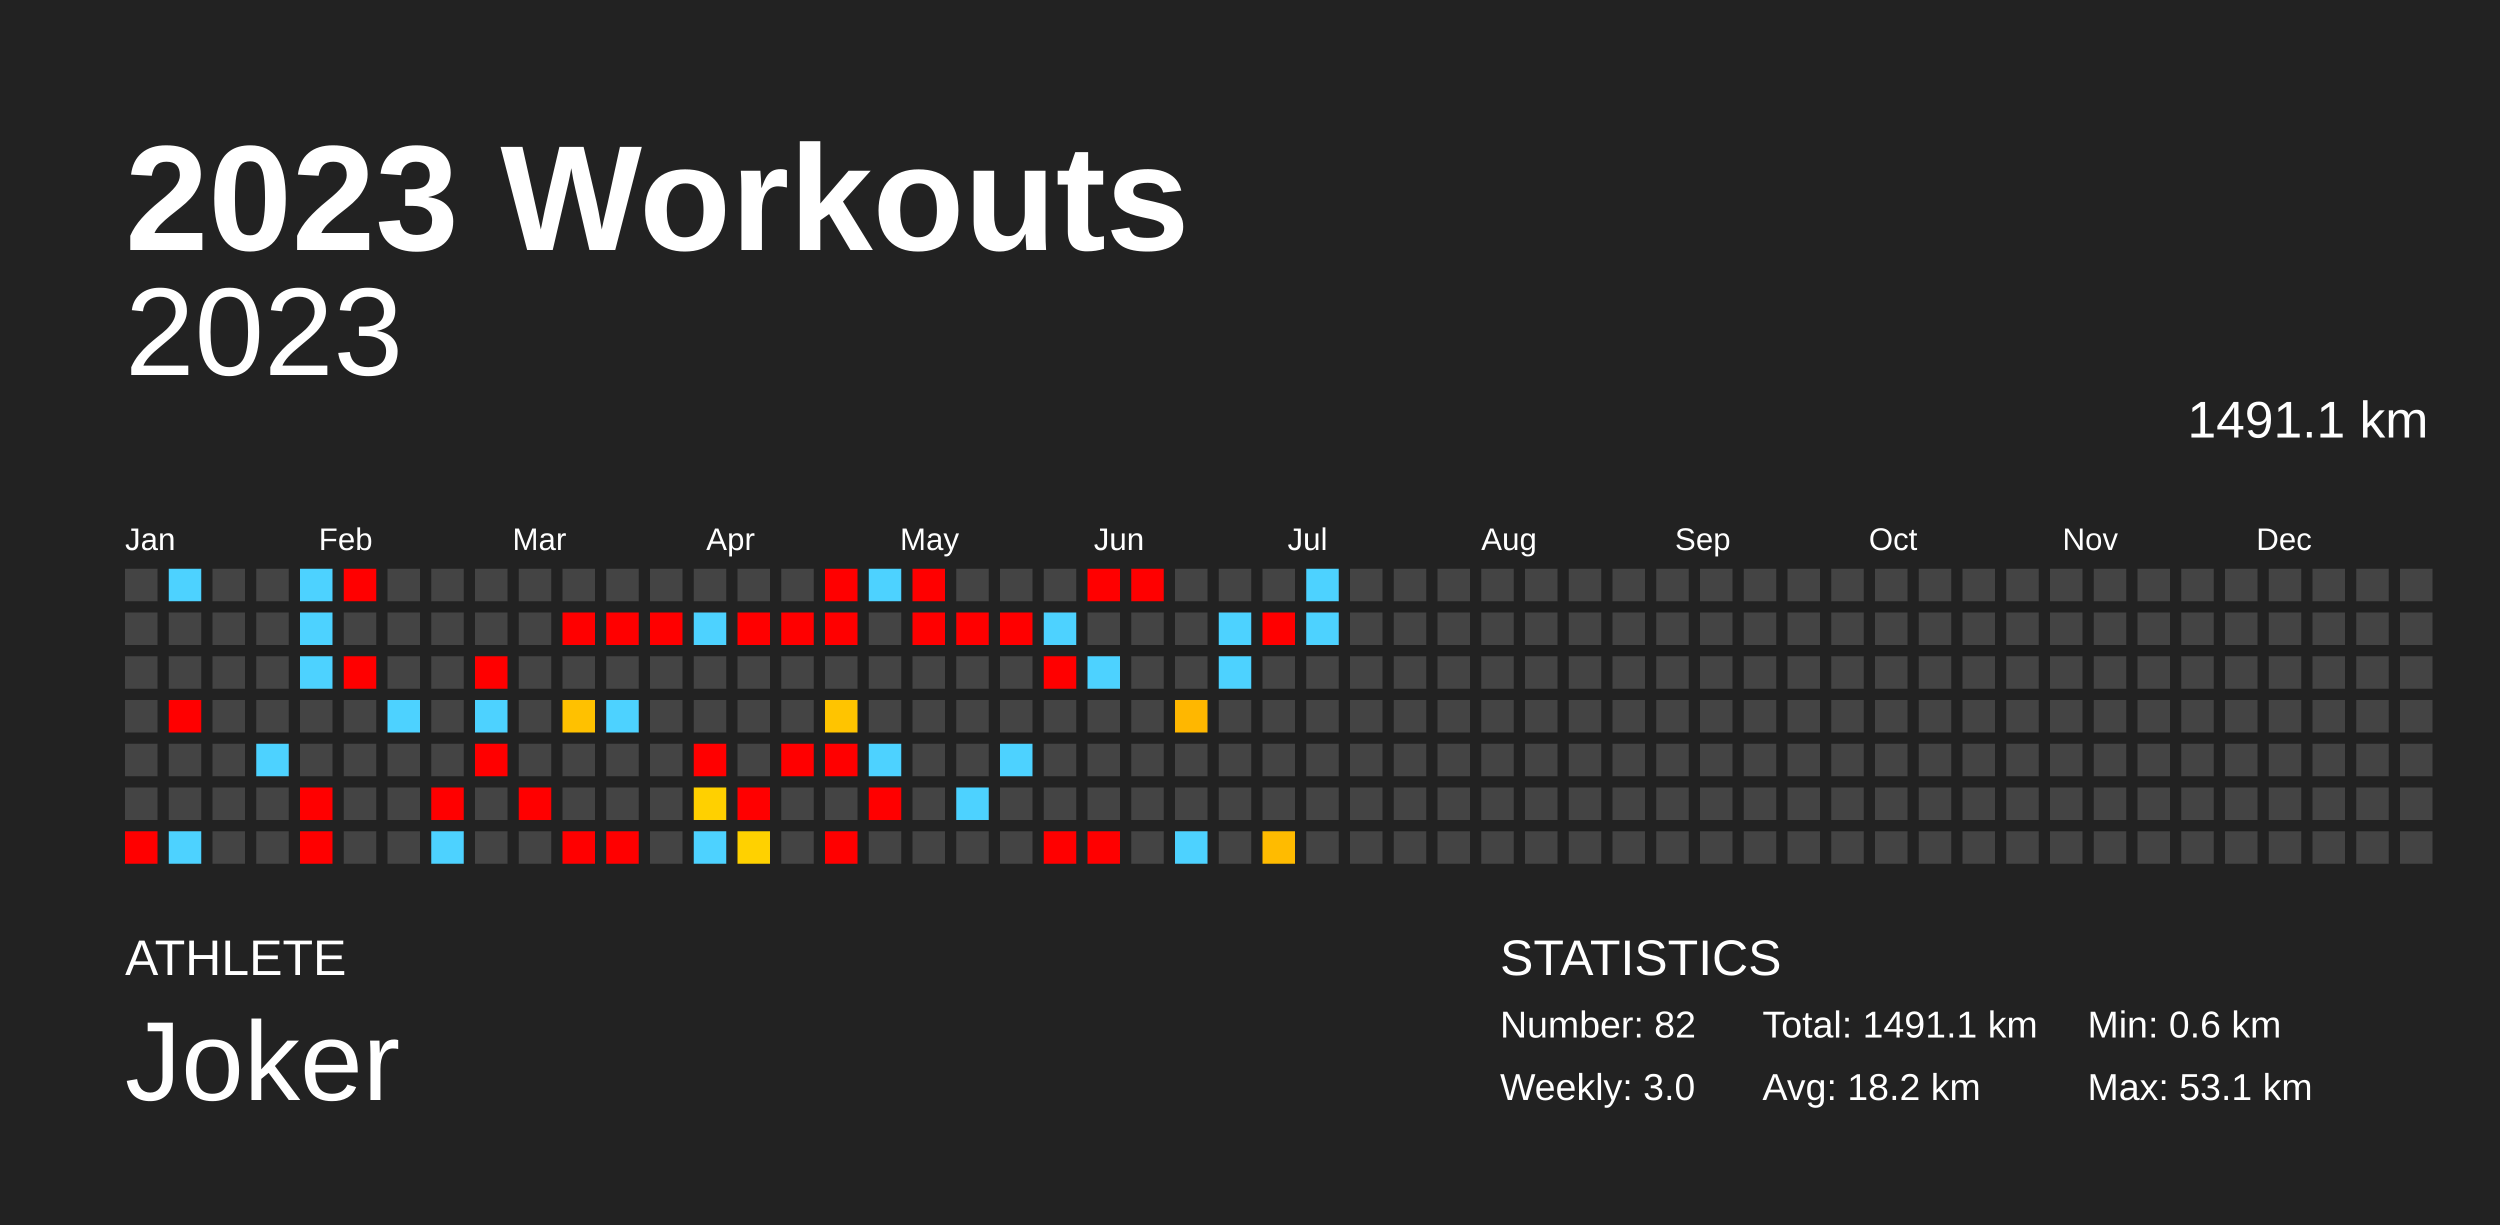
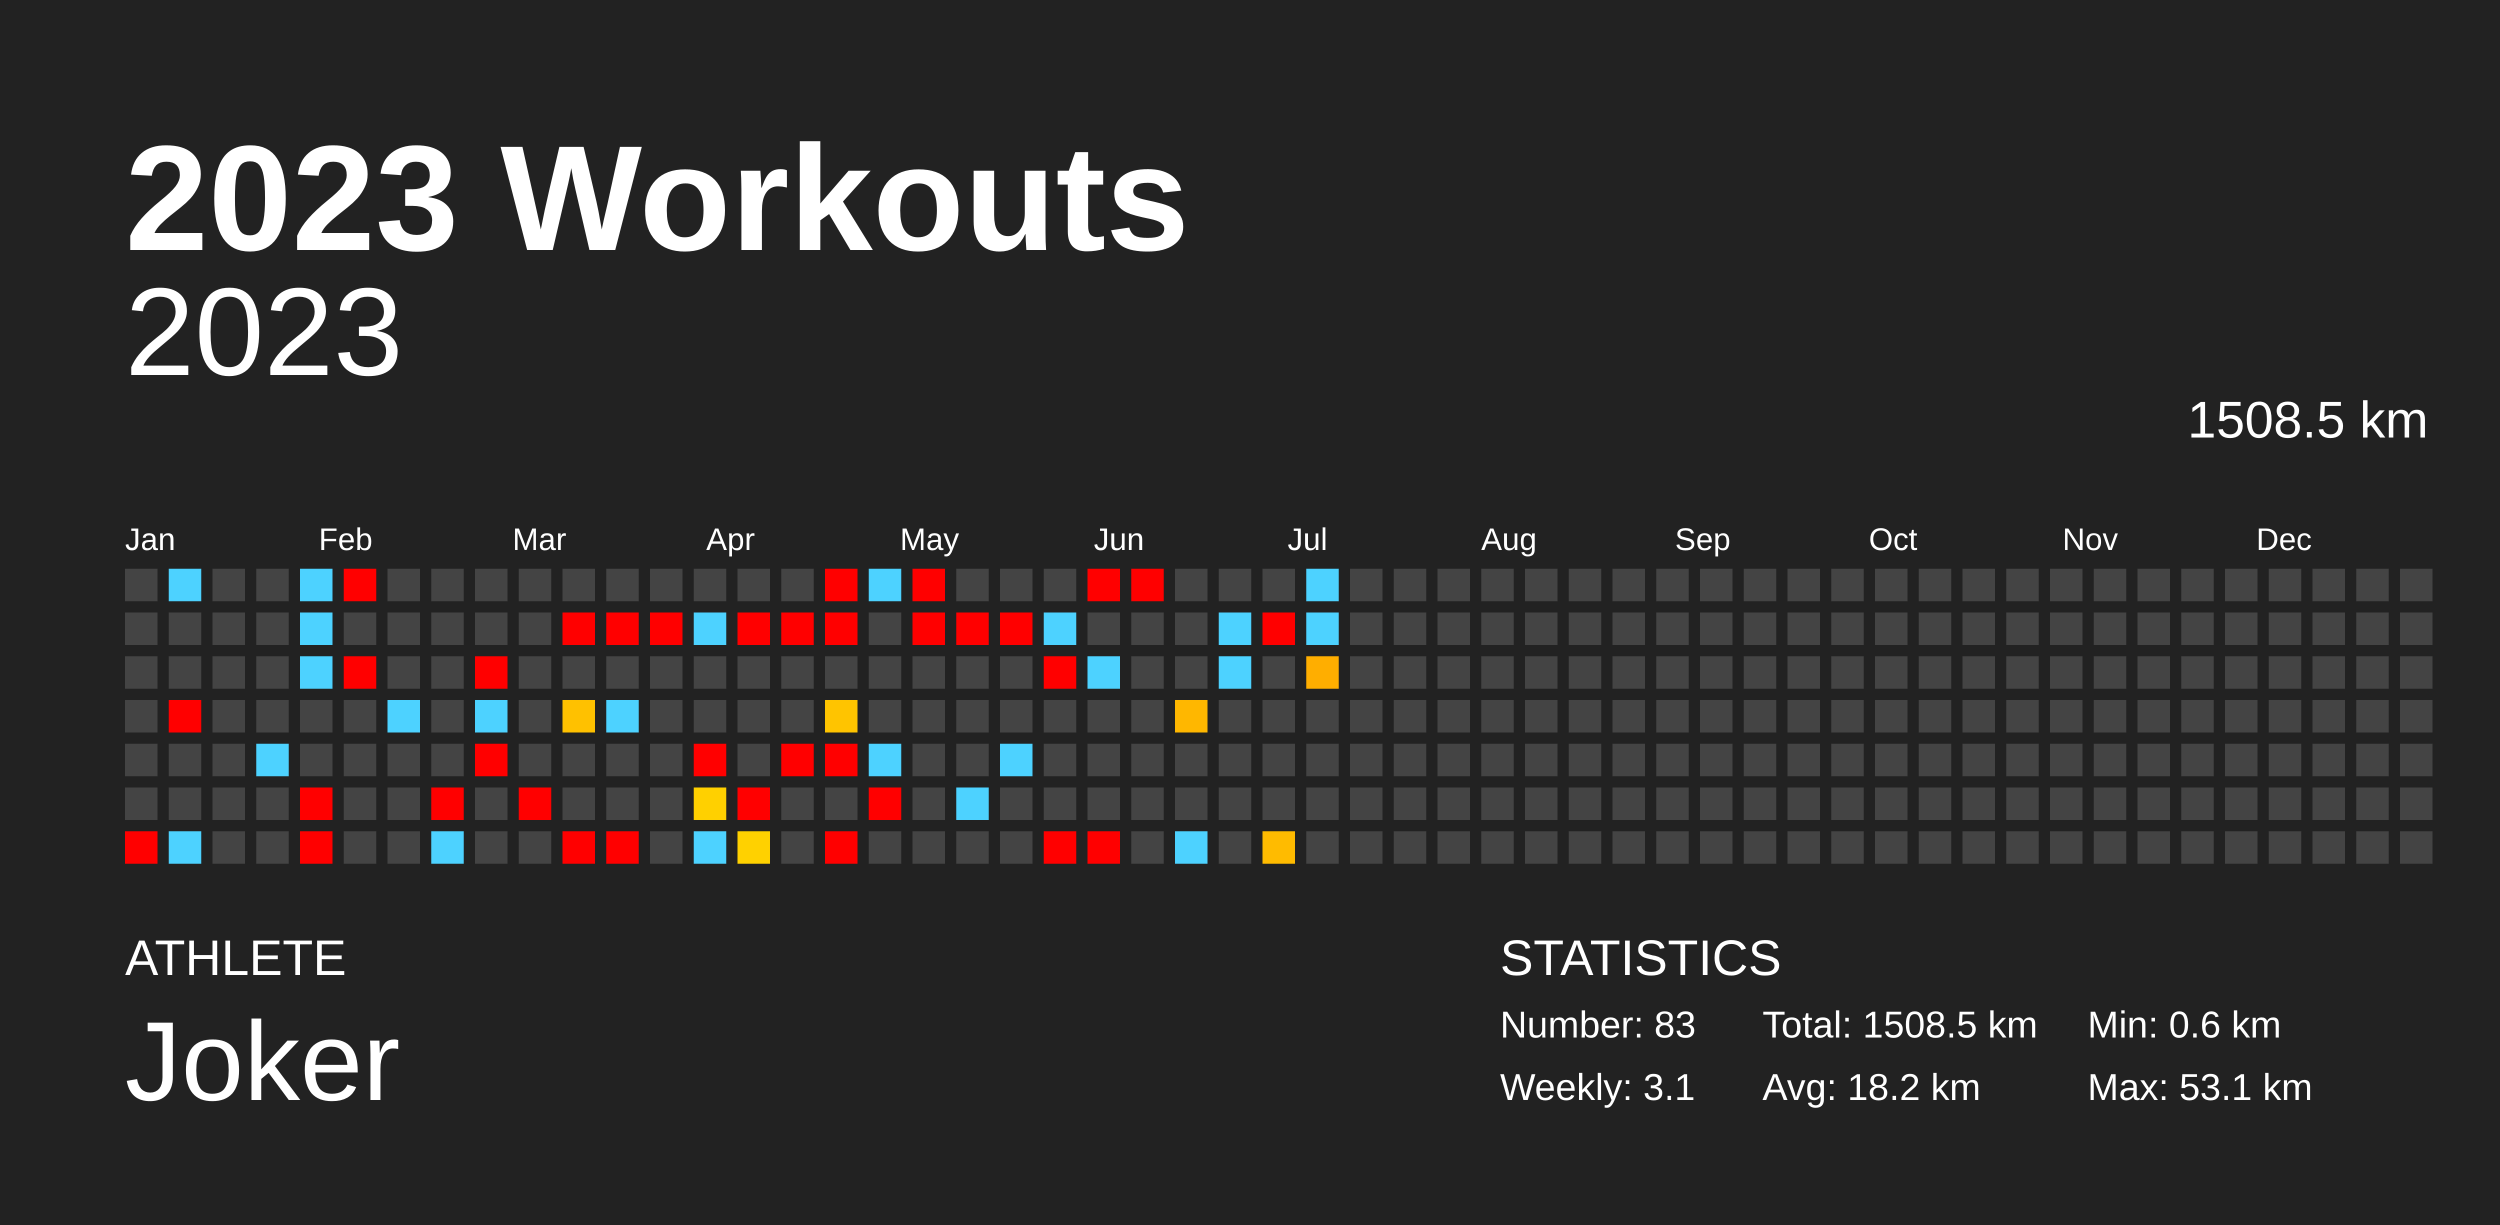
<svg xmlns="http://www.w3.org/2000/svg" baseProfile="full" height="98mm" version="1.1" viewBox="0,0,200,98" width="200mm">
  <defs />
  <rect fill="#222222" height="98" width="200" x="0" y="0" />
  <text fill="#FFFFFF" style="font-size:12px; font-family:Arial; font-weight:bold;" x="10" y="20">2023 Workouts</text>
  <text fill="#FFFFFF" style="font-size:4px; font-family:Arial" x="10" y="78">ATHLETE</text>
  <text fill="#FFFFFF" style="font-size:9px; font-family:Arial" x="10" y="88">Joker</text>
  <text fill="#FFFFFF" style="font-size:4px; font-family:Arial" x="120" y="78">STATISTICS</text>
-   <text fill="#FFFFFF" style="font-size:3px; font-family:Arial" x="120" y="83">Number: 82</text>
-   <text fill="#FFFFFF" style="font-size:3px; font-family:Arial" x="120" y="88">Weekly: 3.0</text>
-   <text fill="#FFFFFF" style="font-size:3px; font-family:Arial" x="141" y="83">Total: 1491.1 km</text>
+   <text fill="#FFFFFF" style="font-size:3px; font-family:Arial" x="120" y="83">Number: 83</text>
+   <text fill="#FFFFFF" style="font-size:3px; font-family:Arial" x="120" y="88">Weekly: 3.1</text>
+   <text fill="#FFFFFF" style="font-size:3px; font-family:Arial" x="141" y="83">Total: 1508.5 km</text>
  <text fill="#FFFFFF" style="font-size:3px; font-family:Arial" x="141" y="88">Avg: 18.2 km</text>
  <text fill="#FFFFFF" style="font-size:3px; font-family:Arial" x="167" y="83">Min: 0.6 km</text>
  <text fill="#FFFFFF" style="font-size:3px; font-family:Arial" x="167" y="88">Max: 53.1 km</text>
  <text alignment-baseline="hanging" fill="#FFFFFF" style="font-size:10.0px; font-family:Arial;" x="10" y="30">2023</text>
-   <text alignment-baseline="hanging" fill="#FFFFFF" style="font-size:4.125px; font-family:Arial;" x="175" y="35">1491.1 km</text>
+   <text alignment-baseline="hanging" fill="#FFFFFF" style="font-size:4.125px; font-family:Arial;" x="175" y="35">1508.5 km</text>
  <text fill="#FFFFFF" style="font-size:2.5px; font-family:Arial" x="10.0" y="44">Jan</text>
  <text fill="#FFFFFF" style="font-size:2.5px; font-family:Arial" x="25.5" y="44">Feb</text>
  <text fill="#FFFFFF" style="font-size:2.5px; font-family:Arial" x="41.0" y="44">Mar</text>
  <text fill="#FFFFFF" style="font-size:2.5px; font-family:Arial" x="56.5" y="44">Apr</text>
  <text fill="#FFFFFF" style="font-size:2.5px; font-family:Arial" x="72.0" y="44">May</text>
  <text fill="#FFFFFF" style="font-size:2.5px; font-family:Arial" x="87.5" y="44">Jun</text>
  <text fill="#FFFFFF" style="font-size:2.5px; font-family:Arial" x="103.0" y="44">Jul</text>
  <text fill="#FFFFFF" style="font-size:2.5px; font-family:Arial" x="118.5" y="44">Aug</text>
  <text fill="#FFFFFF" style="font-size:2.5px; font-family:Arial" x="134.0" y="44">Sep</text>
  <text fill="#FFFFFF" style="font-size:2.5px; font-family:Arial" x="149.5" y="44">Oct</text>
  <text fill="#FFFFFF" style="font-size:2.5px; font-family:Arial" x="165.0" y="44">Nov</text>
  <text fill="#FFFFFF" style="font-size:2.5px; font-family:Arial" x="180.5" y="44">Dec</text>
  <rect fill="#444444" height="2.6" width="2.6" x="10.0" y="45.5" />
  <rect fill="#444444" height="2.6" width="2.6" x="10.0" y="49.0" />
  <rect fill="#444444" height="2.6" width="2.6" x="10.0" y="52.5" />
  <rect fill="#444444" height="2.6" width="2.6" x="10.0" y="56.0" />
  <rect fill="#444444" height="2.6" width="2.6" x="10.0" y="59.5" />
  <rect fill="#444444" height="2.6" width="2.6" x="10.0" y="63.0" />
  <rect fill="red" height="2.6" width="2.6" x="10.0" y="66.5" />
  <rect fill="#4dd2ff" height="2.6" width="2.6" x="13.5" y="45.5" />
  <rect fill="#444444" height="2.6" width="2.6" x="13.5" y="49.0" />
  <rect fill="#444444" height="2.6" width="2.6" x="13.5" y="52.5" />
  <rect fill="red" height="2.6" width="2.6" x="13.5" y="56.0" />
  <rect fill="#444444" height="2.6" width="2.6" x="13.5" y="59.5" />
  <rect fill="#444444" height="2.6" width="2.6" x="13.5" y="63.0" />
  <rect fill="#4dd2ff" height="2.6" width="2.6" x="13.5" y="66.5" />
  <rect fill="#444444" height="2.6" width="2.6" x="17.0" y="45.5" />
  <rect fill="#444444" height="2.6" width="2.6" x="17.0" y="49.0" />
  <rect fill="#444444" height="2.6" width="2.6" x="17.0" y="52.5" />
  <rect fill="#444444" height="2.6" width="2.6" x="17.0" y="56.0" />
  <rect fill="#444444" height="2.6" width="2.6" x="17.0" y="59.5" />
  <rect fill="#444444" height="2.6" width="2.6" x="17.0" y="63.0" />
  <rect fill="#444444" height="2.6" width="2.6" x="17.0" y="66.5" />
  <rect fill="#444444" height="2.6" width="2.6" x="20.5" y="45.5" />
  <rect fill="#444444" height="2.6" width="2.6" x="20.5" y="49.0" />
  <rect fill="#444444" height="2.6" width="2.6" x="20.5" y="52.5" />
  <rect fill="#444444" height="2.6" width="2.6" x="20.5" y="56.0" />
  <rect fill="#4dd2ff" height="2.6" width="2.6" x="20.5" y="59.5" />
  <rect fill="#444444" height="2.6" width="2.6" x="20.5" y="63.0" />
  <rect fill="#444444" height="2.6" width="2.6" x="20.5" y="66.5" />
  <rect fill="#4dd2ff" height="2.6" width="2.6" x="24.0" y="45.5" />
  <rect fill="#4dd2ff" height="2.6" width="2.6" x="24.0" y="49.0" />
  <rect fill="#4dd2ff" height="2.6" width="2.6" x="24.0" y="52.5" />
  <rect fill="#444444" height="2.6" width="2.6" x="24.0" y="56.0" />
  <rect fill="#444444" height="2.6" width="2.6" x="24.0" y="59.5" />
  <rect fill="red" height="2.6" width="2.6" x="24.0" y="63.0" />
  <rect fill="red" height="2.6" width="2.6" x="24.0" y="66.5" />
  <rect fill="red" height="2.6" width="2.6" x="27.5" y="45.5" />
  <rect fill="#444444" height="2.6" width="2.6" x="27.5" y="49.0" />
  <rect fill="red" height="2.6" width="2.6" x="27.5" y="52.5" />
  <rect fill="#444444" height="2.6" width="2.6" x="27.5" y="56.0" />
  <rect fill="#444444" height="2.6" width="2.6" x="27.5" y="59.5" />
  <rect fill="#444444" height="2.6" width="2.6" x="27.5" y="63.0" />
  <rect fill="#444444" height="2.6" width="2.6" x="27.5" y="66.5" />
  <rect fill="#444444" height="2.6" width="2.6" x="31.0" y="45.5" />
  <rect fill="#444444" height="2.6" width="2.6" x="31.0" y="49.0" />
  <rect fill="#444444" height="2.6" width="2.6" x="31.0" y="52.5" />
  <rect fill="#4dd2ff" height="2.6" width="2.6" x="31.0" y="56.0" />
  <rect fill="#444444" height="2.6" width="2.6" x="31.0" y="59.5" />
  <rect fill="#444444" height="2.6" width="2.6" x="31.0" y="63.0" />
  <rect fill="#444444" height="2.6" width="2.6" x="31.0" y="66.5" />
  <rect fill="#444444" height="2.6" width="2.6" x="34.5" y="45.5" />
  <rect fill="#444444" height="2.6" width="2.6" x="34.5" y="49.0" />
  <rect fill="#444444" height="2.6" width="2.6" x="34.5" y="52.5" />
  <rect fill="#444444" height="2.6" width="2.6" x="34.5" y="56.0" />
  <rect fill="#444444" height="2.6" width="2.6" x="34.5" y="59.5" />
  <rect fill="red" height="2.6" width="2.6" x="34.5" y="63.0" />
  <rect fill="#4dd2ff" height="2.6" width="2.6" x="34.5" y="66.5" />
  <rect fill="#444444" height="2.6" width="2.6" x="38.0" y="45.5" />
  <rect fill="#444444" height="2.6" width="2.6" x="38.0" y="49.0" />
  <rect fill="red" height="2.6" width="2.6" x="38.0" y="52.5" />
  <rect fill="#4dd2ff" height="2.6" width="2.6" x="38.0" y="56.0" />
  <rect fill="red" height="2.6" width="2.6" x="38.0" y="59.5" />
  <rect fill="#444444" height="2.6" width="2.6" x="38.0" y="63.0" />
  <rect fill="#444444" height="2.6" width="2.6" x="38.0" y="66.5" />
  <rect fill="#444444" height="2.6" width="2.6" x="41.5" y="45.5" />
  <rect fill="#444444" height="2.6" width="2.6" x="41.5" y="49.0" />
  <rect fill="#444444" height="2.6" width="2.6" x="41.5" y="52.5" />
  <rect fill="#444444" height="2.6" width="2.6" x="41.5" y="56.0" />
  <rect fill="#444444" height="2.6" width="2.6" x="41.5" y="59.5" />
  <rect fill="red" height="2.6" width="2.6" x="41.5" y="63.0" />
  <rect fill="#444444" height="2.6" width="2.6" x="41.5" y="66.5" />
  <rect fill="#444444" height="2.6" width="2.6" x="45.0" y="45.5" />
  <rect fill="red" height="2.6" width="2.6" x="45.0" y="49.0" />
  <rect fill="#444444" height="2.6" width="2.6" x="45.0" y="52.5" />
  <rect fill="#ffc100" height="2.6" width="2.6" x="45.0" y="56.0" />
  <rect fill="#444444" height="2.6" width="2.6" x="45.0" y="59.5" />
  <rect fill="#444444" height="2.6" width="2.6" x="45.0" y="63.0" />
  <rect fill="red" height="2.6" width="2.6" x="45.0" y="66.5" />
  <rect fill="#444444" height="2.6" width="2.6" x="48.5" y="45.5" />
  <rect fill="red" height="2.6" width="2.6" x="48.5" y="49.0" />
  <rect fill="#444444" height="2.6" width="2.6" x="48.5" y="52.5" />
  <rect fill="#4dd2ff" height="2.6" width="2.6" x="48.5" y="56.0" />
  <rect fill="#444444" height="2.6" width="2.6" x="48.5" y="59.5" />
  <rect fill="#444444" height="2.6" width="2.6" x="48.5" y="63.0" />
  <rect fill="red" height="2.6" width="2.6" x="48.5" y="66.5" />
  <rect fill="#444444" height="2.6" width="2.6" x="52.0" y="45.5" />
  <rect fill="red" height="2.6" width="2.6" x="52.0" y="49.0" />
  <rect fill="#444444" height="2.6" width="2.6" x="52.0" y="52.5" />
  <rect fill="#444444" height="2.6" width="2.6" x="52.0" y="56.0" />
  <rect fill="#444444" height="2.6" width="2.6" x="52.0" y="59.5" />
  <rect fill="#444444" height="2.6" width="2.6" x="52.0" y="63.0" />
  <rect fill="#444444" height="2.6" width="2.6" x="52.0" y="66.5" />
  <rect fill="#444444" height="2.6" width="2.6" x="55.5" y="45.5" />
  <rect fill="#4dd2ff" height="2.6" width="2.6" x="55.5" y="49.0" />
  <rect fill="#444444" height="2.6" width="2.6" x="55.5" y="52.5" />
  <rect fill="#444444" height="2.6" width="2.6" x="55.5" y="56.0" />
  <rect fill="red" height="2.6" width="2.6" x="55.5" y="59.5" />
  <rect fill="#ffd000" height="2.6" width="2.6" x="55.5" y="63.0" />
  <rect fill="#4dd2ff" height="2.6" width="2.6" x="55.5" y="66.5" />
  <rect fill="#444444" height="2.6" width="2.6" x="59.0" y="45.5" />
  <rect fill="red" height="2.6" width="2.6" x="59.0" y="49.0" />
  <rect fill="#444444" height="2.6" width="2.6" x="59.0" y="52.5" />
  <rect fill="#444444" height="2.6" width="2.6" x="59.0" y="56.0" />
  <rect fill="#444444" height="2.6" width="2.6" x="59.0" y="59.5" />
  <rect fill="red" height="2.6" width="2.6" x="59.0" y="63.0" />
  <rect fill="#ffd100" height="2.6" width="2.6" x="59.0" y="66.5" />
  <rect fill="#444444" height="2.6" width="2.6" x="62.5" y="45.5" />
  <rect fill="red" height="2.6" width="2.6" x="62.5" y="49.0" />
  <rect fill="#444444" height="2.6" width="2.6" x="62.5" y="52.5" />
  <rect fill="#444444" height="2.6" width="2.6" x="62.5" y="56.0" />
  <rect fill="red" height="2.6" width="2.6" x="62.5" y="59.5" />
  <rect fill="#444444" height="2.6" width="2.6" x="62.5" y="63.0" />
  <rect fill="#444444" height="2.6" width="2.6" x="62.5" y="66.5" />
  <rect fill="red" height="2.6" width="2.6" x="66.0" y="45.5" />
  <rect fill="red" height="2.6" width="2.6" x="66.0" y="49.0" />
  <rect fill="#444444" height="2.6" width="2.6" x="66.0" y="52.5" />
  <rect fill="#ffc400" height="2.6" width="2.6" x="66.0" y="56.0" />
  <rect fill="red" height="2.6" width="2.6" x="66.0" y="59.5" />
  <rect fill="#444444" height="2.6" width="2.6" x="66.0" y="63.0" />
  <rect fill="red" height="2.6" width="2.6" x="66.0" y="66.5" />
  <rect fill="#4dd2ff" height="2.6" width="2.6" x="69.5" y="45.5" />
  <rect fill="#444444" height="2.6" width="2.6" x="69.5" y="49.0" />
  <rect fill="#444444" height="2.6" width="2.6" x="69.5" y="52.5" />
  <rect fill="#444444" height="2.6" width="2.6" x="69.5" y="56.0" />
  <rect fill="#4dd2ff" height="2.6" width="2.6" x="69.5" y="59.5" />
  <rect fill="red" height="2.6" width="2.6" x="69.5" y="63.0" />
  <rect fill="#444444" height="2.6" width="2.6" x="69.5" y="66.5" />
  <rect fill="red" height="2.6" width="2.6" x="73.0" y="45.5" />
  <rect fill="red" height="2.6" width="2.6" x="73.0" y="49.0" />
  <rect fill="#444444" height="2.6" width="2.6" x="73.0" y="52.5" />
  <rect fill="#444444" height="2.6" width="2.6" x="73.0" y="56.0" />
  <rect fill="#444444" height="2.6" width="2.6" x="73.0" y="59.5" />
  <rect fill="#444444" height="2.6" width="2.6" x="73.0" y="63.0" />
  <rect fill="#444444" height="2.6" width="2.6" x="73.0" y="66.5" />
  <rect fill="#444444" height="2.6" width="2.6" x="76.5" y="45.5" />
  <rect fill="red" height="2.6" width="2.6" x="76.5" y="49.0" />
  <rect fill="#444444" height="2.6" width="2.6" x="76.5" y="52.5" />
  <rect fill="#444444" height="2.6" width="2.6" x="76.5" y="56.0" />
  <rect fill="#444444" height="2.6" width="2.6" x="76.5" y="59.5" />
  <rect fill="#4dd2ff" height="2.6" width="2.6" x="76.5" y="63.0" />
  <rect fill="#444444" height="2.6" width="2.6" x="76.5" y="66.5" />
  <rect fill="#444444" height="2.6" width="2.6" x="80.0" y="45.5" />
  <rect fill="red" height="2.6" width="2.6" x="80.0" y="49.0" />
  <rect fill="#444444" height="2.6" width="2.6" x="80.0" y="52.5" />
  <rect fill="#444444" height="2.6" width="2.6" x="80.0" y="56.0" />
  <rect fill="#4dd2ff" height="2.6" width="2.6" x="80.0" y="59.5" />
  <rect fill="#444444" height="2.6" width="2.6" x="80.0" y="63.0" />
  <rect fill="#444444" height="2.6" width="2.6" x="80.0" y="66.5" />
  <rect fill="#444444" height="2.6" width="2.6" x="83.5" y="45.5" />
  <rect fill="#4dd2ff" height="2.6" width="2.6" x="83.5" y="49.0" />
  <rect fill="red" height="2.6" width="2.6" x="83.5" y="52.5" />
  <rect fill="#444444" height="2.6" width="2.6" x="83.5" y="56.0" />
  <rect fill="#444444" height="2.6" width="2.6" x="83.5" y="59.5" />
  <rect fill="#444444" height="2.6" width="2.6" x="83.5" y="63.0" />
  <rect fill="red" height="2.6" width="2.6" x="83.5" y="66.5" />
  <rect fill="red" height="2.6" width="2.6" x="87.0" y="45.5" />
  <rect fill="#444444" height="2.6" width="2.6" x="87.0" y="49.0" />
  <rect fill="#4dd2ff" height="2.6" width="2.6" x="87.0" y="52.5" />
  <rect fill="#444444" height="2.6" width="2.6" x="87.0" y="56.0" />
  <rect fill="#444444" height="2.6" width="2.6" x="87.0" y="59.5" />
  <rect fill="#444444" height="2.6" width="2.6" x="87.0" y="63.0" />
  <rect fill="red" height="2.6" width="2.6" x="87.0" y="66.5" />
  <rect fill="red" height="2.6" width="2.6" x="90.5" y="45.5" />
  <rect fill="#444444" height="2.6" width="2.6" x="90.5" y="49.0" />
  <rect fill="#444444" height="2.6" width="2.6" x="90.5" y="52.5" />
  <rect fill="#444444" height="2.6" width="2.6" x="90.5" y="56.0" />
  <rect fill="#444444" height="2.6" width="2.6" x="90.5" y="59.5" />
  <rect fill="#444444" height="2.6" width="2.6" x="90.5" y="63.0" />
  <rect fill="#444444" height="2.6" width="2.6" x="90.5" y="66.5" />
  <rect fill="#444444" height="2.6" width="2.6" x="94.0" y="45.5" />
  <rect fill="#444444" height="2.6" width="2.6" x="94.0" y="49.0" />
  <rect fill="#444444" height="2.6" width="2.6" x="94.0" y="52.5" />
  <rect fill="#ffb700" height="2.6" width="2.6" x="94.0" y="56.0" />
  <rect fill="#444444" height="2.6" width="2.6" x="94.0" y="59.5" />
  <rect fill="#444444" height="2.6" width="2.6" x="94.0" y="63.0" />
  <rect fill="#4dd2ff" height="2.6" width="2.6" x="94.0" y="66.5" />
  <rect fill="#444444" height="2.6" width="2.6" x="97.5" y="45.5" />
  <rect fill="#4dd2ff" height="2.6" width="2.6" x="97.5" y="49.0" />
  <rect fill="#4dd2ff" height="2.6" width="2.6" x="97.5" y="52.5" />
  <rect fill="#444444" height="2.6" width="2.6" x="97.5" y="56.0" />
  <rect fill="#444444" height="2.6" width="2.6" x="97.5" y="59.5" />
  <rect fill="#444444" height="2.6" width="2.6" x="97.5" y="63.0" />
  <rect fill="#444444" height="2.6" width="2.6" x="97.5" y="66.5" />
  <rect fill="#444444" height="2.6" width="2.6" x="101.0" y="45.5" />
  <rect fill="red" height="2.6" width="2.6" x="101.0" y="49.0" />
  <rect fill="#444444" height="2.6" width="2.6" x="101.0" y="52.5" />
  <rect fill="#444444" height="2.6" width="2.6" x="101.0" y="56.0" />
  <rect fill="#444444" height="2.6" width="2.6" x="101.0" y="59.5" />
  <rect fill="#444444" height="2.6" width="2.6" x="101.0" y="63.0" />
  <rect fill="#ffbb00" height="2.6" width="2.6" x="101.0" y="66.5" />
  <rect fill="#4dd2ff" height="2.6" width="2.6" x="104.5" y="45.5" />
  <rect fill="#4dd2ff" height="2.6" width="2.6" x="104.5" y="49.0" />
-   <rect fill="#444444" height="2.6" width="2.6" x="104.5" y="52.5" />
+   <rect fill="#ffae00" height="2.6" width="2.6" x="104.5" y="52.5" />
  <rect fill="#444444" height="2.6" width="2.6" x="104.5" y="56.0" />
  <rect fill="#444444" height="2.6" width="2.6" x="104.5" y="59.5" />
  <rect fill="#444444" height="2.6" width="2.6" x="104.5" y="63.0" />
  <rect fill="#444444" height="2.6" width="2.6" x="104.5" y="66.5" />
  <rect fill="#444444" height="2.6" width="2.6" x="108.0" y="45.5" />
  <rect fill="#444444" height="2.6" width="2.6" x="108.0" y="49.0" />
  <rect fill="#444444" height="2.6" width="2.6" x="108.0" y="52.5" />
  <rect fill="#444444" height="2.6" width="2.6" x="108.0" y="56.0" />
  <rect fill="#444444" height="2.6" width="2.6" x="108.0" y="59.5" />
  <rect fill="#444444" height="2.6" width="2.6" x="108.0" y="63.0" />
  <rect fill="#444444" height="2.6" width="2.6" x="108.0" y="66.5" />
  <rect fill="#444444" height="2.6" width="2.6" x="111.5" y="45.5" />
  <rect fill="#444444" height="2.6" width="2.6" x="111.5" y="49.0" />
  <rect fill="#444444" height="2.6" width="2.6" x="111.5" y="52.5" />
  <rect fill="#444444" height="2.6" width="2.6" x="111.5" y="56.0" />
  <rect fill="#444444" height="2.6" width="2.6" x="111.5" y="59.5" />
  <rect fill="#444444" height="2.6" width="2.6" x="111.5" y="63.0" />
  <rect fill="#444444" height="2.6" width="2.6" x="111.5" y="66.5" />
  <rect fill="#444444" height="2.6" width="2.6" x="115.0" y="45.5" />
  <rect fill="#444444" height="2.6" width="2.6" x="115.0" y="49.0" />
  <rect fill="#444444" height="2.6" width="2.6" x="115.0" y="52.5" />
  <rect fill="#444444" height="2.6" width="2.6" x="115.0" y="56.0" />
  <rect fill="#444444" height="2.6" width="2.6" x="115.0" y="59.5" />
  <rect fill="#444444" height="2.6" width="2.6" x="115.0" y="63.0" />
  <rect fill="#444444" height="2.6" width="2.6" x="115.0" y="66.5" />
  <rect fill="#444444" height="2.6" width="2.6" x="118.5" y="45.5" />
  <rect fill="#444444" height="2.6" width="2.6" x="118.5" y="49.0" />
  <rect fill="#444444" height="2.6" width="2.6" x="118.5" y="52.5" />
  <rect fill="#444444" height="2.6" width="2.6" x="118.5" y="56.0" />
  <rect fill="#444444" height="2.6" width="2.6" x="118.5" y="59.5" />
  <rect fill="#444444" height="2.6" width="2.6" x="118.5" y="63.0" />
  <rect fill="#444444" height="2.6" width="2.6" x="118.5" y="66.5" />
  <rect fill="#444444" height="2.6" width="2.6" x="122.0" y="45.5" />
  <rect fill="#444444" height="2.6" width="2.6" x="122.0" y="49.0" />
  <rect fill="#444444" height="2.6" width="2.6" x="122.0" y="52.5" />
  <rect fill="#444444" height="2.6" width="2.6" x="122.0" y="56.0" />
  <rect fill="#444444" height="2.6" width="2.6" x="122.0" y="59.5" />
  <rect fill="#444444" height="2.6" width="2.6" x="122.0" y="63.0" />
  <rect fill="#444444" height="2.6" width="2.6" x="122.0" y="66.5" />
  <rect fill="#444444" height="2.6" width="2.6" x="125.5" y="45.5" />
  <rect fill="#444444" height="2.6" width="2.6" x="125.5" y="49.0" />
  <rect fill="#444444" height="2.6" width="2.6" x="125.5" y="52.5" />
  <rect fill="#444444" height="2.6" width="2.6" x="125.5" y="56.0" />
  <rect fill="#444444" height="2.6" width="2.6" x="125.5" y="59.5" />
  <rect fill="#444444" height="2.6" width="2.6" x="125.5" y="63.0" />
  <rect fill="#444444" height="2.6" width="2.6" x="125.5" y="66.5" />
  <rect fill="#444444" height="2.6" width="2.6" x="129.0" y="45.5" />
  <rect fill="#444444" height="2.6" width="2.6" x="129.0" y="49.0" />
  <rect fill="#444444" height="2.6" width="2.6" x="129.0" y="52.5" />
  <rect fill="#444444" height="2.6" width="2.6" x="129.0" y="56.0" />
  <rect fill="#444444" height="2.6" width="2.6" x="129.0" y="59.5" />
  <rect fill="#444444" height="2.6" width="2.6" x="129.0" y="63.0" />
  <rect fill="#444444" height="2.6" width="2.6" x="129.0" y="66.5" />
  <rect fill="#444444" height="2.6" width="2.6" x="132.5" y="45.5" />
  <rect fill="#444444" height="2.6" width="2.6" x="132.5" y="49.0" />
  <rect fill="#444444" height="2.6" width="2.6" x="132.5" y="52.5" />
  <rect fill="#444444" height="2.6" width="2.6" x="132.5" y="56.0" />
  <rect fill="#444444" height="2.6" width="2.6" x="132.5" y="59.5" />
  <rect fill="#444444" height="2.6" width="2.6" x="132.5" y="63.0" />
  <rect fill="#444444" height="2.6" width="2.6" x="132.5" y="66.5" />
  <rect fill="#444444" height="2.6" width="2.6" x="136.0" y="45.5" />
  <rect fill="#444444" height="2.6" width="2.6" x="136.0" y="49.0" />
  <rect fill="#444444" height="2.6" width="2.6" x="136.0" y="52.5" />
  <rect fill="#444444" height="2.6" width="2.6" x="136.0" y="56.0" />
  <rect fill="#444444" height="2.6" width="2.6" x="136.0" y="59.5" />
  <rect fill="#444444" height="2.6" width="2.6" x="136.0" y="63.0" />
  <rect fill="#444444" height="2.6" width="2.6" x="136.0" y="66.5" />
  <rect fill="#444444" height="2.6" width="2.6" x="139.5" y="45.5" />
  <rect fill="#444444" height="2.6" width="2.6" x="139.5" y="49.0" />
  <rect fill="#444444" height="2.6" width="2.6" x="139.5" y="52.5" />
  <rect fill="#444444" height="2.6" width="2.6" x="139.5" y="56.0" />
  <rect fill="#444444" height="2.6" width="2.6" x="139.5" y="59.5" />
  <rect fill="#444444" height="2.6" width="2.6" x="139.5" y="63.0" />
  <rect fill="#444444" height="2.6" width="2.6" x="139.5" y="66.5" />
  <rect fill="#444444" height="2.6" width="2.6" x="143.0" y="45.5" />
  <rect fill="#444444" height="2.6" width="2.6" x="143.0" y="49.0" />
  <rect fill="#444444" height="2.6" width="2.6" x="143.0" y="52.5" />
  <rect fill="#444444" height="2.6" width="2.6" x="143.0" y="56.0" />
  <rect fill="#444444" height="2.6" width="2.6" x="143.0" y="59.5" />
  <rect fill="#444444" height="2.6" width="2.6" x="143.0" y="63.0" />
  <rect fill="#444444" height="2.6" width="2.6" x="143.0" y="66.5" />
  <rect fill="#444444" height="2.6" width="2.6" x="146.5" y="45.5" />
  <rect fill="#444444" height="2.6" width="2.6" x="146.5" y="49.0" />
  <rect fill="#444444" height="2.6" width="2.6" x="146.5" y="52.5" />
  <rect fill="#444444" height="2.6" width="2.6" x="146.5" y="56.0" />
  <rect fill="#444444" height="2.6" width="2.6" x="146.5" y="59.5" />
  <rect fill="#444444" height="2.6" width="2.6" x="146.5" y="63.0" />
  <rect fill="#444444" height="2.6" width="2.6" x="146.5" y="66.5" />
  <rect fill="#444444" height="2.6" width="2.6" x="150.0" y="45.5" />
  <rect fill="#444444" height="2.6" width="2.6" x="150.0" y="49.0" />
  <rect fill="#444444" height="2.6" width="2.6" x="150.0" y="52.5" />
  <rect fill="#444444" height="2.6" width="2.6" x="150.0" y="56.0" />
  <rect fill="#444444" height="2.6" width="2.6" x="150.0" y="59.5" />
  <rect fill="#444444" height="2.6" width="2.6" x="150.0" y="63.0" />
  <rect fill="#444444" height="2.6" width="2.6" x="150.0" y="66.5" />
  <rect fill="#444444" height="2.6" width="2.6" x="153.5" y="45.5" />
  <rect fill="#444444" height="2.6" width="2.6" x="153.5" y="49.0" />
  <rect fill="#444444" height="2.6" width="2.6" x="153.5" y="52.5" />
  <rect fill="#444444" height="2.6" width="2.6" x="153.5" y="56.0" />
  <rect fill="#444444" height="2.6" width="2.6" x="153.5" y="59.5" />
  <rect fill="#444444" height="2.6" width="2.6" x="153.5" y="63.0" />
  <rect fill="#444444" height="2.6" width="2.6" x="153.5" y="66.5" />
  <rect fill="#444444" height="2.6" width="2.6" x="157.0" y="45.5" />
  <rect fill="#444444" height="2.6" width="2.6" x="157.0" y="49.0" />
  <rect fill="#444444" height="2.6" width="2.6" x="157.0" y="52.5" />
  <rect fill="#444444" height="2.6" width="2.6" x="157.0" y="56.0" />
  <rect fill="#444444" height="2.6" width="2.6" x="157.0" y="59.5" />
  <rect fill="#444444" height="2.6" width="2.6" x="157.0" y="63.0" />
  <rect fill="#444444" height="2.6" width="2.6" x="157.0" y="66.5" />
  <rect fill="#444444" height="2.6" width="2.6" x="160.5" y="45.5" />
  <rect fill="#444444" height="2.6" width="2.6" x="160.5" y="49.0" />
  <rect fill="#444444" height="2.6" width="2.6" x="160.5" y="52.5" />
  <rect fill="#444444" height="2.6" width="2.6" x="160.5" y="56.0" />
  <rect fill="#444444" height="2.6" width="2.6" x="160.5" y="59.5" />
  <rect fill="#444444" height="2.6" width="2.6" x="160.5" y="63.0" />
  <rect fill="#444444" height="2.6" width="2.6" x="160.5" y="66.5" />
  <rect fill="#444444" height="2.6" width="2.6" x="164.0" y="45.5" />
  <rect fill="#444444" height="2.6" width="2.6" x="164.0" y="49.0" />
  <rect fill="#444444" height="2.6" width="2.6" x="164.0" y="52.5" />
  <rect fill="#444444" height="2.6" width="2.6" x="164.0" y="56.0" />
  <rect fill="#444444" height="2.6" width="2.6" x="164.0" y="59.5" />
  <rect fill="#444444" height="2.6" width="2.6" x="164.0" y="63.0" />
  <rect fill="#444444" height="2.6" width="2.6" x="164.0" y="66.5" />
  <rect fill="#444444" height="2.6" width="2.6" x="167.5" y="45.5" />
  <rect fill="#444444" height="2.6" width="2.6" x="167.5" y="49.0" />
  <rect fill="#444444" height="2.6" width="2.6" x="167.5" y="52.5" />
  <rect fill="#444444" height="2.6" width="2.6" x="167.5" y="56.0" />
  <rect fill="#444444" height="2.6" width="2.6" x="167.5" y="59.5" />
  <rect fill="#444444" height="2.6" width="2.6" x="167.5" y="63.0" />
  <rect fill="#444444" height="2.6" width="2.6" x="167.5" y="66.5" />
  <rect fill="#444444" height="2.6" width="2.6" x="171.0" y="45.5" />
  <rect fill="#444444" height="2.6" width="2.6" x="171.0" y="49.0" />
  <rect fill="#444444" height="2.6" width="2.6" x="171.0" y="52.5" />
  <rect fill="#444444" height="2.6" width="2.6" x="171.0" y="56.0" />
  <rect fill="#444444" height="2.6" width="2.6" x="171.0" y="59.5" />
  <rect fill="#444444" height="2.6" width="2.6" x="171.0" y="63.0" />
  <rect fill="#444444" height="2.6" width="2.6" x="171.0" y="66.5" />
  <rect fill="#444444" height="2.6" width="2.6" x="174.5" y="45.5" />
  <rect fill="#444444" height="2.6" width="2.6" x="174.5" y="49.0" />
  <rect fill="#444444" height="2.6" width="2.6" x="174.5" y="52.5" />
  <rect fill="#444444" height="2.6" width="2.6" x="174.5" y="56.0" />
  <rect fill="#444444" height="2.6" width="2.6" x="174.5" y="59.5" />
  <rect fill="#444444" height="2.6" width="2.6" x="174.5" y="63.0" />
  <rect fill="#444444" height="2.6" width="2.6" x="174.5" y="66.5" />
  <rect fill="#444444" height="2.6" width="2.6" x="178.0" y="45.5" />
  <rect fill="#444444" height="2.6" width="2.6" x="178.0" y="49.0" />
  <rect fill="#444444" height="2.6" width="2.6" x="178.0" y="52.5" />
  <rect fill="#444444" height="2.6" width="2.6" x="178.0" y="56.0" />
  <rect fill="#444444" height="2.6" width="2.6" x="178.0" y="59.5" />
  <rect fill="#444444" height="2.6" width="2.6" x="178.0" y="63.0" />
  <rect fill="#444444" height="2.6" width="2.6" x="178.0" y="66.5" />
  <rect fill="#444444" height="2.6" width="2.6" x="181.5" y="45.5" />
  <rect fill="#444444" height="2.6" width="2.6" x="181.5" y="49.0" />
  <rect fill="#444444" height="2.6" width="2.6" x="181.5" y="52.5" />
  <rect fill="#444444" height="2.6" width="2.6" x="181.5" y="56.0" />
  <rect fill="#444444" height="2.6" width="2.6" x="181.5" y="59.5" />
  <rect fill="#444444" height="2.6" width="2.6" x="181.5" y="63.0" />
  <rect fill="#444444" height="2.6" width="2.6" x="181.5" y="66.5" />
  <rect fill="#444444" height="2.6" width="2.6" x="185.0" y="45.5" />
  <rect fill="#444444" height="2.6" width="2.6" x="185.0" y="49.0" />
  <rect fill="#444444" height="2.6" width="2.6" x="185.0" y="52.5" />
  <rect fill="#444444" height="2.6" width="2.6" x="185.0" y="56.0" />
  <rect fill="#444444" height="2.6" width="2.6" x="185.0" y="59.5" />
  <rect fill="#444444" height="2.6" width="2.6" x="185.0" y="63.0" />
  <rect fill="#444444" height="2.6" width="2.6" x="185.0" y="66.5" />
  <rect fill="#444444" height="2.6" width="2.6" x="188.5" y="45.5" />
  <rect fill="#444444" height="2.6" width="2.6" x="188.5" y="49.0" />
  <rect fill="#444444" height="2.6" width="2.6" x="188.5" y="52.5" />
  <rect fill="#444444" height="2.6" width="2.6" x="188.5" y="56.0" />
  <rect fill="#444444" height="2.6" width="2.6" x="188.5" y="59.5" />
  <rect fill="#444444" height="2.6" width="2.6" x="188.5" y="63.0" />
  <rect fill="#444444" height="2.6" width="2.6" x="188.5" y="66.5" />
  <rect fill="#444444" height="2.6" width="2.6" x="192.0" y="45.5" />
  <rect fill="#444444" height="2.6" width="2.6" x="192.0" y="49.0" />
  <rect fill="#444444" height="2.6" width="2.6" x="192.0" y="52.5" />
  <rect fill="#444444" height="2.6" width="2.6" x="192.0" y="56.0" />
  <rect fill="#444444" height="2.6" width="2.6" x="192.0" y="59.5" />
  <rect fill="#444444" height="2.6" width="2.6" x="192.0" y="63.0" />
  <rect fill="#444444" height="2.6" width="2.6" x="192.0" y="66.5" />
</svg>
